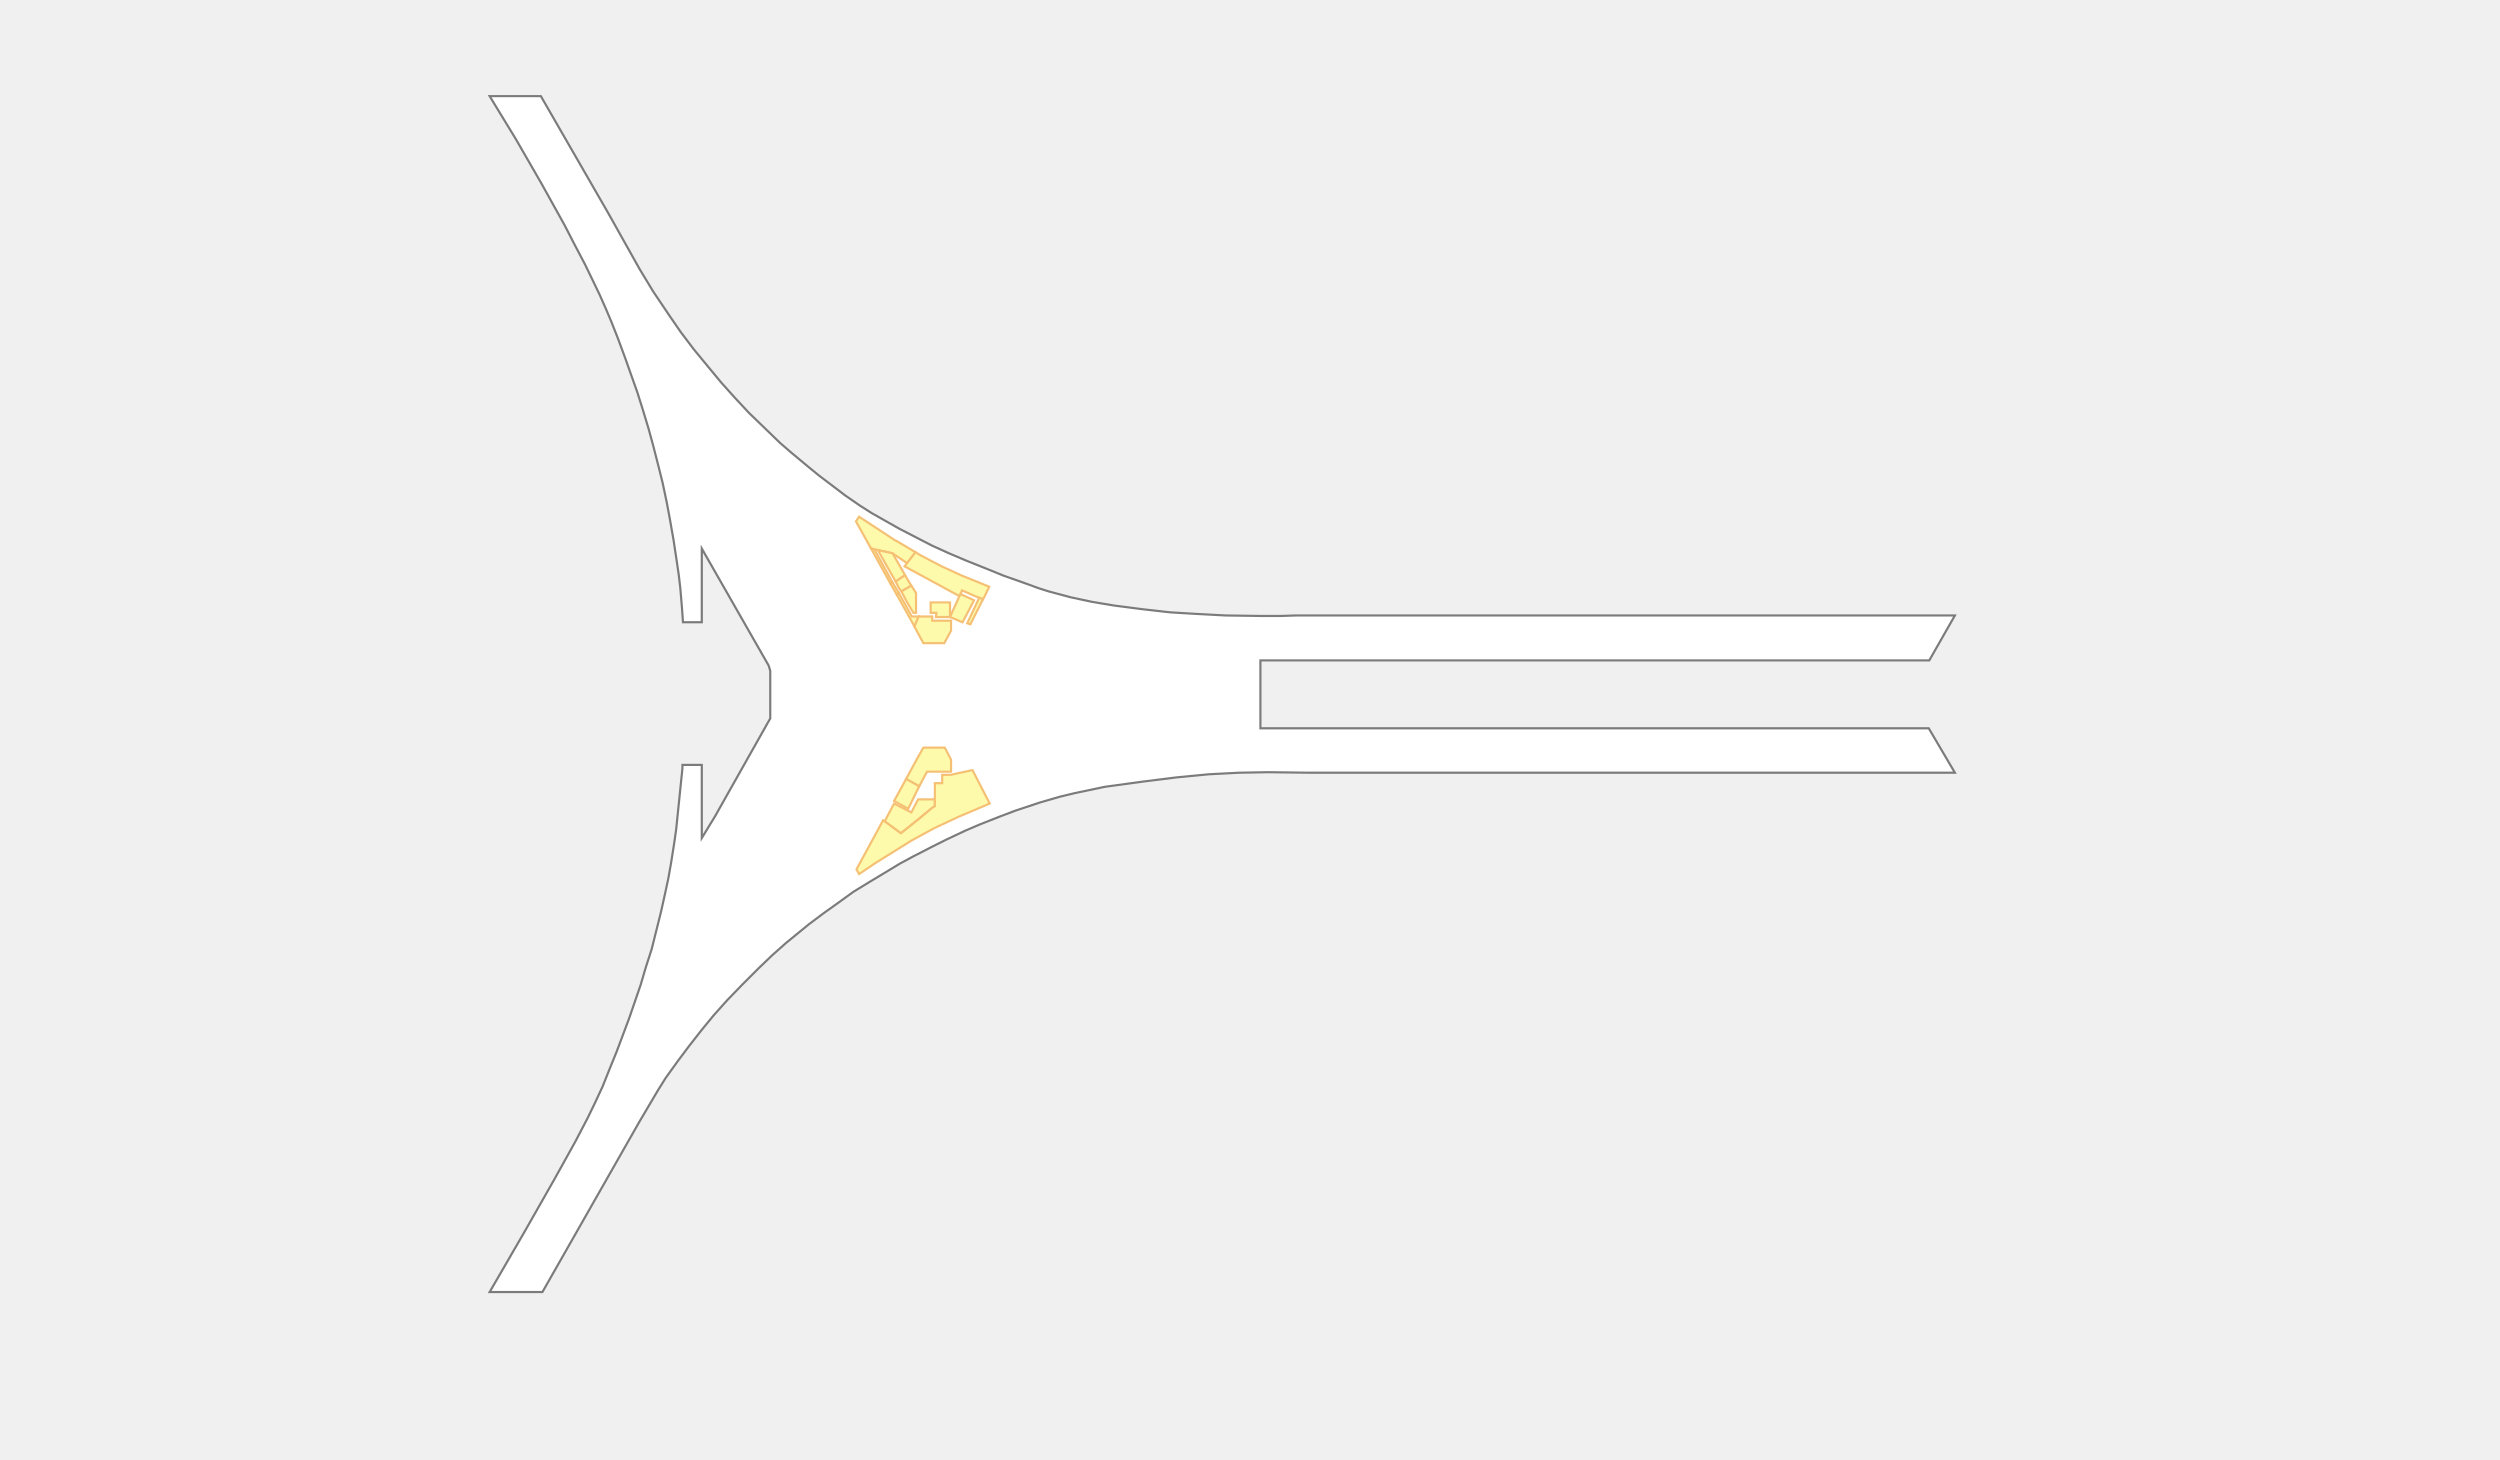
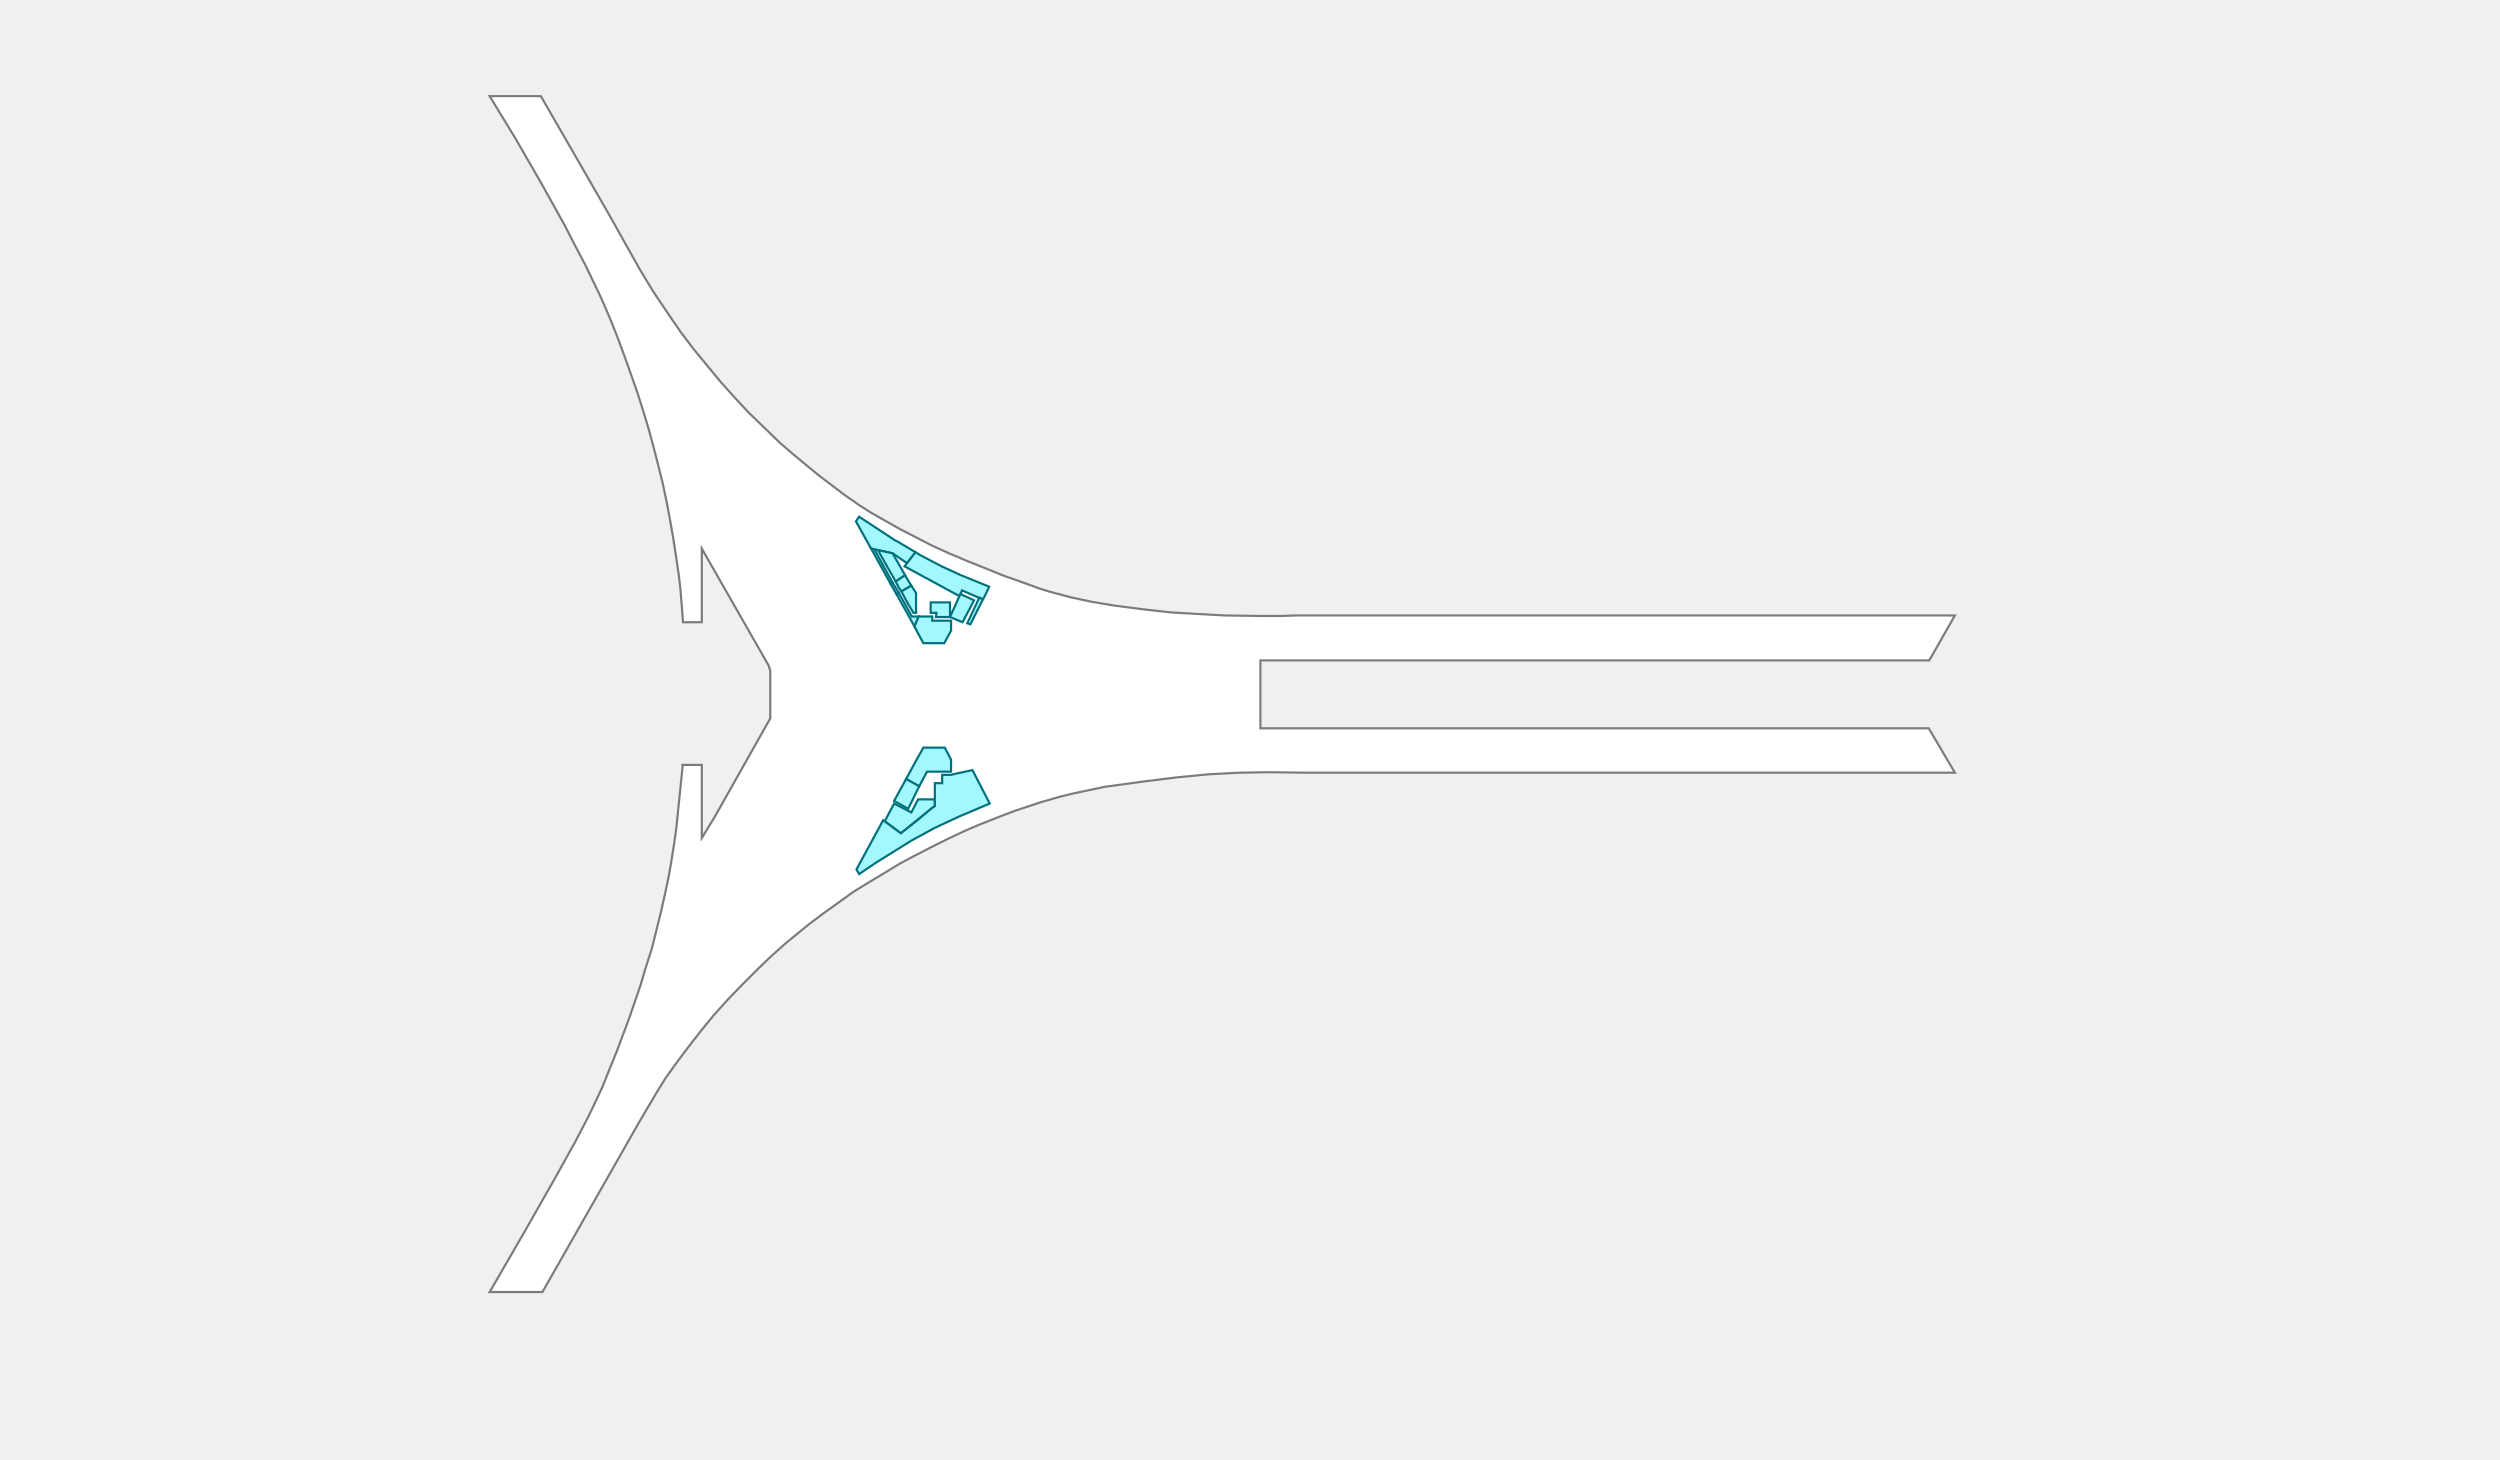
<svg xmlns="http://www.w3.org/2000/svg" width="1148.258pt" height="670.507pt" viewBox="0 0 1148.258 670.507" enable-background="new 0 0 1148.258 670.507" version="1.1">
  <g id="K3-F5" style="fill:#fff; stroke:#7b7b7b; stroke-width:1px;">
    <path d="     M313.457,351.314L322.338,351.314L322.338,384.91L328.338,375.071L353.779,329.957L353.779,308.12L353.059,305.72     L322.338,251.967L322.338,285.803L313.697,285.803L313.217,279.083L312.497,270.445L311.777,264.205     L310.577,256.046L309.377,248.128L307.697,238.529L306.257,230.85L304.337,221.731L302.417,214.052L     300.016,204.693L297.856,196.774L295.456,188.855L292.816,180.456L287.296,164.858L283.936,155.74L280.815,147.821     L278.175,141.581L275.295,135.102L268.815,121.664L264.014,112.545L259.454,103.666L248.654,84.229L     236.893,63.832L224.892,44.154L248.414,44.154L279.375,97.907L293.776,123.584L300.016,133.902L307.457,144.941     L312.737,152.62L318.738,160.539L325.458,168.698L331.218,175.657L337.459,182.616L343.939,189.575L351.139,196.534     L358.34,203.493L363.62,208.053L370.82,214.052L376.101,218.371L383.061,223.651L388.101,227.49L     395.062,232.29L400.342,235.649L407.542,239.729L413.063,242.848L420.503,246.688L427.943,250.527L435.864,254.127     L443.784,257.486L452.185,260.846L461.065,264.445L472.586,268.525L477.146,270.205L481.706,271.644     L491.547,274.284L501.628,276.444L511.708,278.124L524.669,279.803L537.389,281.243L549.39,281.963L562.831,282.683     L579.872,282.923L588.032,282.923L595.233,282.683L897.889,282.683L886.129,303.32L578.912,303.32     L578.912,334.516L885.889,334.516L897.889,354.914L637.955,354.914L601.473,354.914L582.512,354.674L569.071,354.914     L555.15,355.633L540.27,357.073L524.909,358.993L507.388,361.393L498.267,363.312L493.707,364.272L486.747,365.952     L477.626,368.592L466.106,372.431L459.145,375.071L450.025,378.67L443.304,381.55L434.664,385.63L427.943,388.989     L419.543,393.308L413.303,396.668L405.382,401.467L399.382,405.067L391.942,409.626L384.981,414.666L     378.261,419.465L371.54,424.504L366.26,428.824L360.98,433.143L354.499,438.903L348.259,444.902L341.059,452.101     L334.098,459.3L327.858,466.259L322.338,472.978L316.337,480.657L311.297,487.376L305.777,495.055L302.177,500.814     L293.536,515.453L249.134,593.442L224.892,593.442L240.733,566.086L254.654,541.609L264.255,524.331L270.015,513.293     L273.375,506.334L276.735,499.135L280.095,490.736L283.216,483.057L288.976,467.699L294.256,452.341L     296.656,444.182L299.296,436.023L301.457,427.384L303.617,418.745L305.537,410.106L306.977,403.387L308.177,396.668     L309.617,387.549L310.577,380.83L311.537,371.471L312.497,362.113L313.457,352.754L313.457,351.314z" />
  </g>
-   <g id="K3-F5-Store" style="fill:#fdfaab; stroke:#f5c074; stroke-width:1px;">
+   <g id="K3-F5-Store" style="fill:#a3f7ff; stroke:#00717c; stroke-width:1px;">
    <path id="K3-F5-S001" d="     M411.383,248.367L411.623,248.367L420.503,253.647L416.663,258.686L409.942,254.127L400.102,251.967L     393.142,239.489L394.582,237.329L411.383,248.367z" />
    <path id="K3-F5-S002" d="     M447.865,273.804L441.864,271.164L440.664,273.804L415.463,260.126L420.503,253.647L422.903,255.087L     426.983,257.246L432.504,260.126L441.384,264.205L454.345,269.485L452.185,274.044L451.465,275.244L     447.865,273.804z" />
    <path id="K3-F5-S003" d="     M415.703,264.205L411.383,267.085L407.542,260.366L403.222,252.687L409.942,254.127L413.543,260.366L415.703,264.205     z" />
    <path id="K3-F5-S004" d="     M409.942,267.565L408.982,268.045L400.102,251.967L401.542,252.207L409.942,267.565z" />
    <path id="K3-F5-S005" d="     M418.583,269.005L414.023,271.644L412.823,269.965L411.383,267.085L415.703,264.205L417.383,267.085     L418.583,269.005z" />
    <path id="K3-F5-S006" d="     M408.982,268.045L409.942,267.565L412.823,272.364L411.863,273.084L408.982,268.045z" />
    <path id="K3-F5-S007" d="     M420.743,272.364L420.743,281.483L419.543,281.483L416.663,276.684L414.023,271.644L418.583,269.005L420.743,272.364     z" />
    <path id="K3-F5-S008" d="     M411.863,273.084L412.823,272.364L418.823,283.163L421.943,283.163L420.023,287.722L411.863,273.084     z" />
    <path id="K3-F5-S009" d="     M436.344,276.684L436.344,282.203L436.344,283.403L429.864,283.403L430.104,281.723L430.104,281.483L     427.463,281.483L427.463,276.684L436.344,276.684z" />
    <path id="K3-F5-S010" d="     M447.385,275.724L442.104,285.803L436.344,283.403L440.664,273.804L441.144,272.844L447.385,275.724z" />
    <path id="K3-F5-S011" d="     M445.704,286.762L444.264,286.283L449.785,274.524L451.465,275.244L445.704,286.762z" />
    <path id="K3-F5-S012" d="     M428.183,283.163L428.183,285.083L436.824,285.083L436.824,287.722L436.824,289.642L433.704,295.401L424.103,295.401     L420.983,289.642L420.023,287.722L421.943,283.163L428.183,283.163z" />
    <path id="K3-F5-S013" d="     M425.783,354.434L422.183,361.153L416.183,357.793L420.983,348.914L424.103,343.395L433.944,343.395     L436.824,348.914L436.824,350.114L436.824,354.434L425.783,354.434z" />
    <path id="K3-F5-S014" d="     M417.143,371.471L410.663,367.872L416.183,357.793L422.183,361.153L417.143,371.471z" />
    <path id="K3-F5-S015" d="     M406.342,377.231L410.663,369.072L418.583,373.151L421.703,367.152L429.384,367.152L429.384,370.272L     427.943,371.231L413.783,382.75L406.342,377.231z" />
    <path id="K3-F5-S016" d="     M446.665,353.714L454.585,369.072L440.424,375.071L429.144,380.35L418.583,386.109L402.022,396.428L     394.582,401.467L393.382,399.308L405.622,376.751L413.783,382.75L421.943,376.271L427.943,371.231L     429.384,370.272L429.384,369.072L429.384,359.713L431.064,359.713L432.744,359.713L432.744,355.873L436.824,355.873     L439.944,355.154L446.665,353.714z" />
  </g>
</svg>
